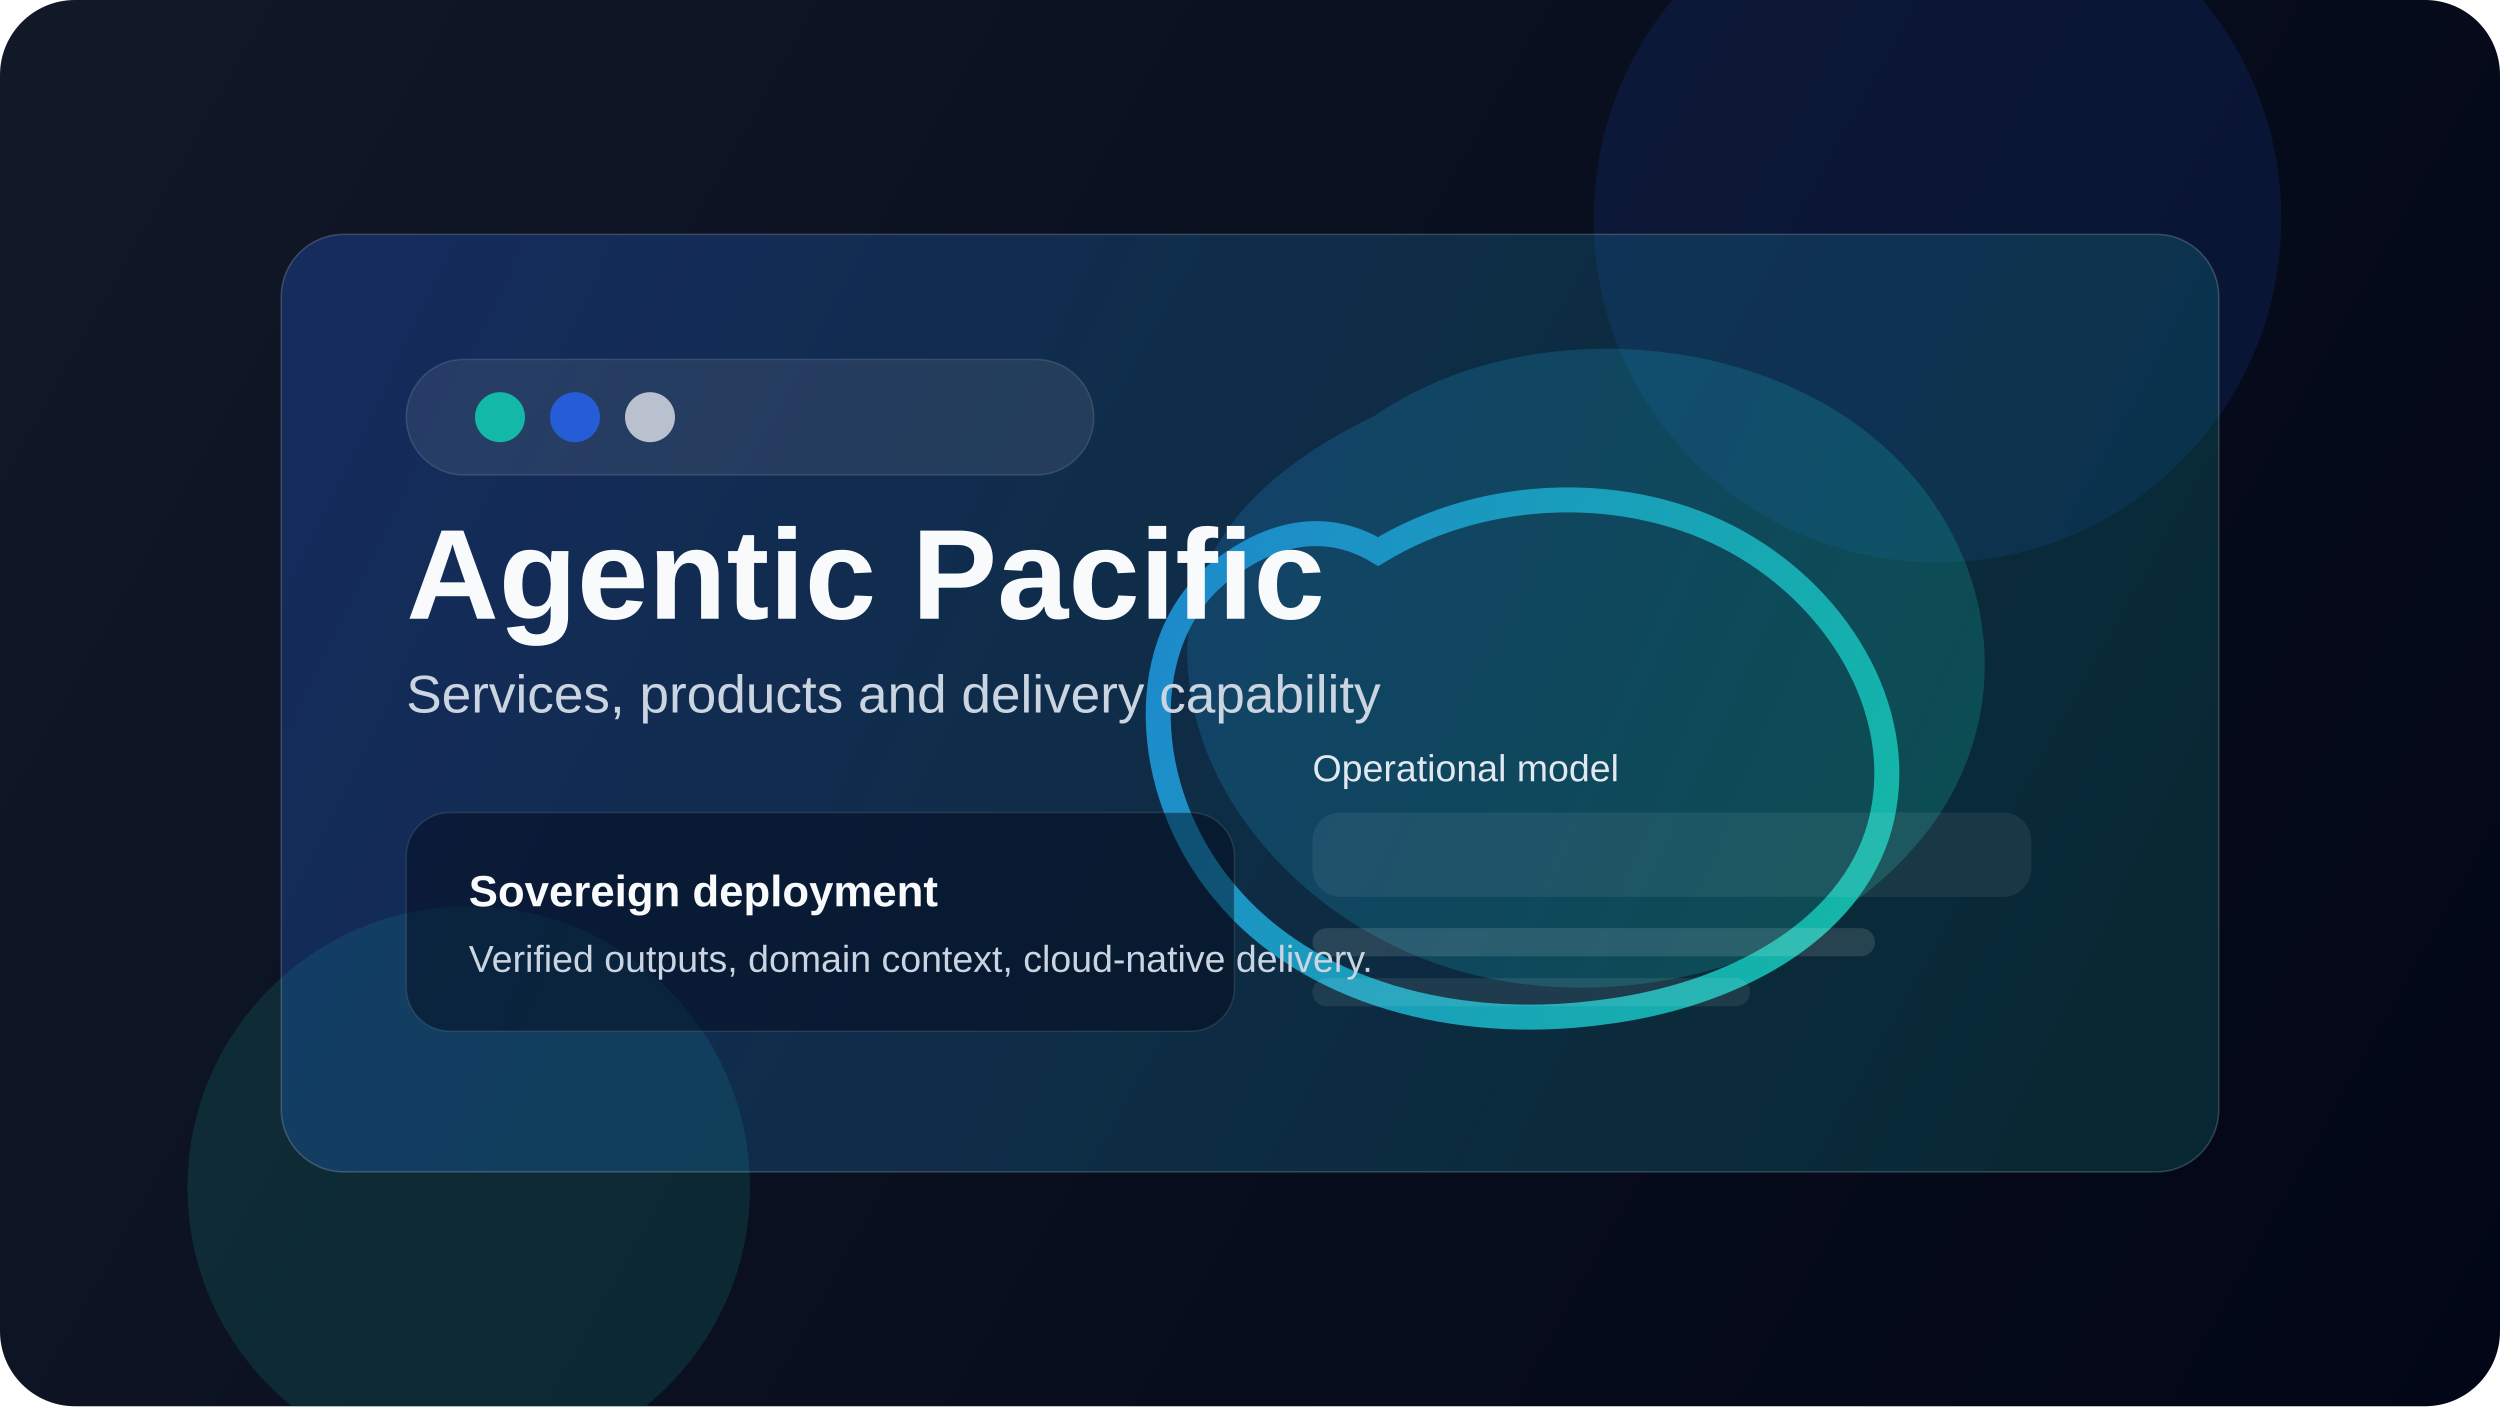
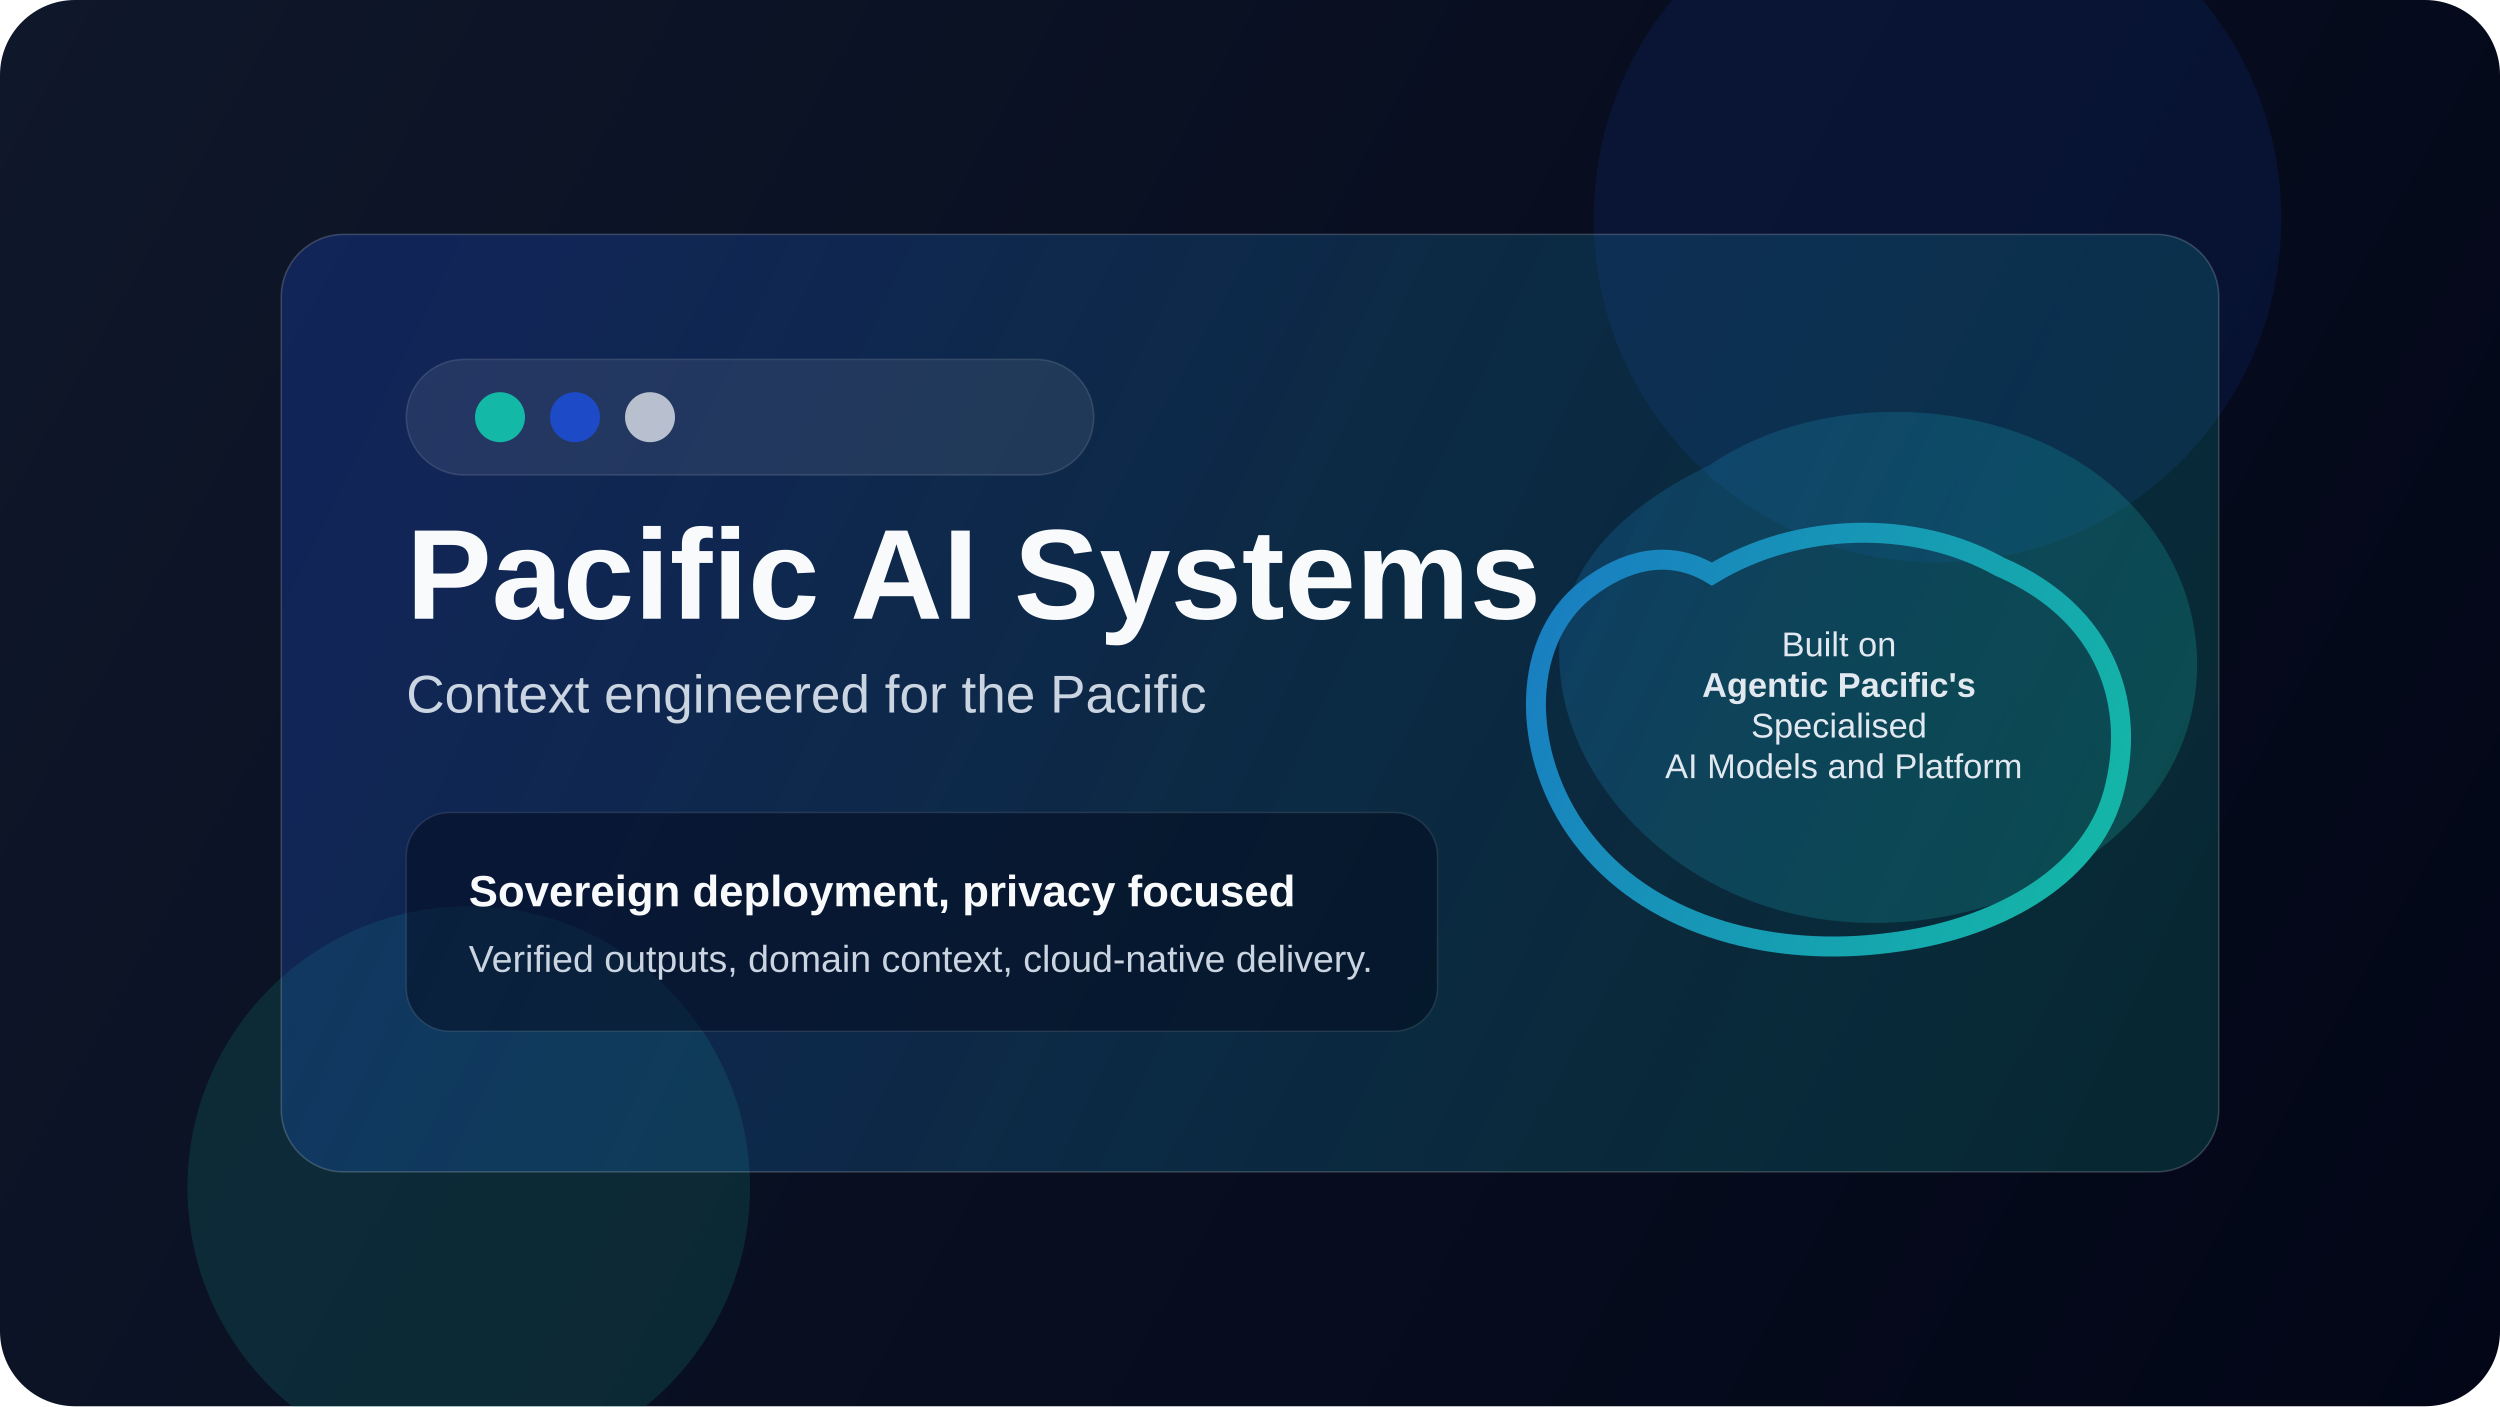
<svg xmlns="http://www.w3.org/2000/svg" width="1600" height="900" viewBox="0 0 1600 900" fill="none">
  <defs>
    <linearGradient id="bg" x1="0" y1="0" x2="1600" y2="900" gradientUnits="userSpaceOnUse">
-       <stop stop-color="#111827" />
+       <stop stop-color="#0f172a" />
      <stop offset="1" stop-color="#020617" />
    </linearGradient>
    <linearGradient id="panel" x1="240" y1="180" x2="1360" y2="720" gradientUnits="userSpaceOnUse">
-       <stop stop-color="#2563eb" stop-opacity="0.28" />
+       <stop stop-color="#1d4ed8" stop-opacity="0.28" />
      <stop offset="1" stop-color="#14b8a6" stop-opacity="0.18" />
    </linearGradient>
    <linearGradient id="orbit" x1="320" y1="280" x2="1180" y2="660" gradientUnits="userSpaceOnUse">
-       <stop stop-color="#2563eb" />
+       <stop stop-color="#1d4ed8" />
      <stop offset="1" stop-color="#14b8a6" />
    </linearGradient>
  </defs>
  <rect width="1600" height="900" rx="48" fill="url(#bg)" />
-   <circle cx="1240" cy="140" r="220" fill="#2563eb" fill-opacity="0.12" />
+   <circle cx="1240" cy="140" r="220" fill="#1d4ed8" fill-opacity="0.12" />
  <circle cx="300" cy="760" r="180" fill="#14b8a6" fill-opacity="0.15" />
  <rect x="180" y="150" width="1240" height="600" rx="40" fill="url(#panel)" stroke="rgba(255,255,255,0.18)" />
  <rect x="260" y="230" width="440" height="74" rx="37" fill="rgba(255,255,255,0.08)" stroke="rgba(255,255,255,0.12)" />
  <circle cx="320" cy="267" r="16" fill="#14b8a6" />
-   <circle cx="368" cy="267" r="16" fill="#2563eb" fill-opacity="0.85" />
+   <circle cx="368" cy="267" r="16" fill="#1d4ed8" fill-opacity="0.85" />
  <circle cx="416" cy="267" r="16" fill="#F8FAFC" fill-opacity="0.7" />
-   <path d="M880 266C970 204 1114 210 1199 280C1282 349 1294 462 1227 540C1160 619 1036 650 936 622C835 594 756 505 760 410C764 351 803 303 880 266Z" fill="url(#orbit)" fill-opacity="0.24" />
-   <path d="M882 353C951 311 1044 309 1112 347C1180 385 1222 460 1203 529C1184 597 1107 638 1024 648C933 660 837 636 783 570C729 505 726 408 782 365C812 342 847 332 882 353Z" stroke="url(#orbit)" stroke-width="16" stroke-linecap="round" />
-   <rect x="260" y="520" width="530" height="140" rx="28" fill="rgba(2,6,23,0.46)" stroke="rgba(255,255,255,0.10)" />
-   <rect x="840" y="520" width="460" height="54" rx="18" fill="rgba(255,255,255,0.07)" />
-   <rect x="840" y="594" width="360" height="18" rx="9" fill="rgba(255,255,255,0.12)" />
-   <rect x="840" y="626" width="280" height="18" rx="9" fill="rgba(255,255,255,0.08)" />
-   <text x="260" y="396" fill="#F8FAFC" font-size="82" font-family="Arial, Helvetica, sans-serif" font-weight="700">Agentic Pacific</text>
-   <text x="260" y="456" fill="#CBD5E1" font-size="34" font-family="Arial, Helvetica, sans-serif">Services, products and delivery capability</text>
-   <text x="300" y="580" fill="#F8FAFC" font-size="28" font-family="Arial, Helvetica, sans-serif" font-weight="700">Sovereign deployment</text>
+   <g transform="translate(390, 85) scale(0.8)">
+     <path d="M880 266C970 204 1114 210 1199 280C1282 349 1294 462 1227 540C1160 619 1036 650 936 622C835 594 756 505 760 410C764 351 803 303 880 266Z" fill="url(#orbit)" fill-opacity="0.24" />
+     <path d="M882 353C951 311 1044 309 1112 347C1200 385 1222 460 1203 529C1184 597 1107 638 1024 648C933 660 837 636 783 570C729 505 726 408 782 365C812 342 847 332 882 353Z" stroke="url(#orbit)" stroke-width="16" stroke-linecap="round" />
+   </g>
+   <rect x="260" y="520" width="660" height="140" rx="28" fill="rgba(2,6,23,0.46)" stroke="rgba(255,255,255,0.10)" />
+   <text x="260" y="396" fill="#F8FAFC" font-size="82" font-family="Arial, Helvetica, sans-serif" font-weight="700">Pacific AI Systems</text>
+   <text x="260" y="456" fill="#CBD5E1" font-size="34" font-family="Arial, Helvetica, sans-serif">Context engineered for the Pacific</text>
+   <text x="300" y="580" fill="#F8FAFC" font-size="28" font-family="Arial, Helvetica, sans-serif" font-weight="700">Sovereign deployment, privacy focused</text>
  <text x="300" y="622" fill="#CBD5E1" font-size="24" font-family="Arial, Helvetica, sans-serif">Verified outputs, domain context, cloud-native delivery.</text>
-   <text x="840" y="500" fill="#E2E8F0" font-size="24" font-family="Arial, Helvetica, sans-serif">Operational model</text>
+   <text x="1150" y="420" text-anchor="middle" fill="#E2E8F0" font-size="22" font-family="Arial, Helvetica, sans-serif">
+     <tspan x="1180" dy="0" text-anchor="middle">Built on </tspan>
+     <tspan x="1180" dy="26" font-weight="700" text-anchor="middle">Agentic Pacific's</tspan>
+     <tspan x="1180" dy="26" text-anchor="middle">Specialised</tspan>
+     <tspan x="1180" dy="26" text-anchor="middle">AI Models and Platform</tspan>
+   </text>
</svg>
